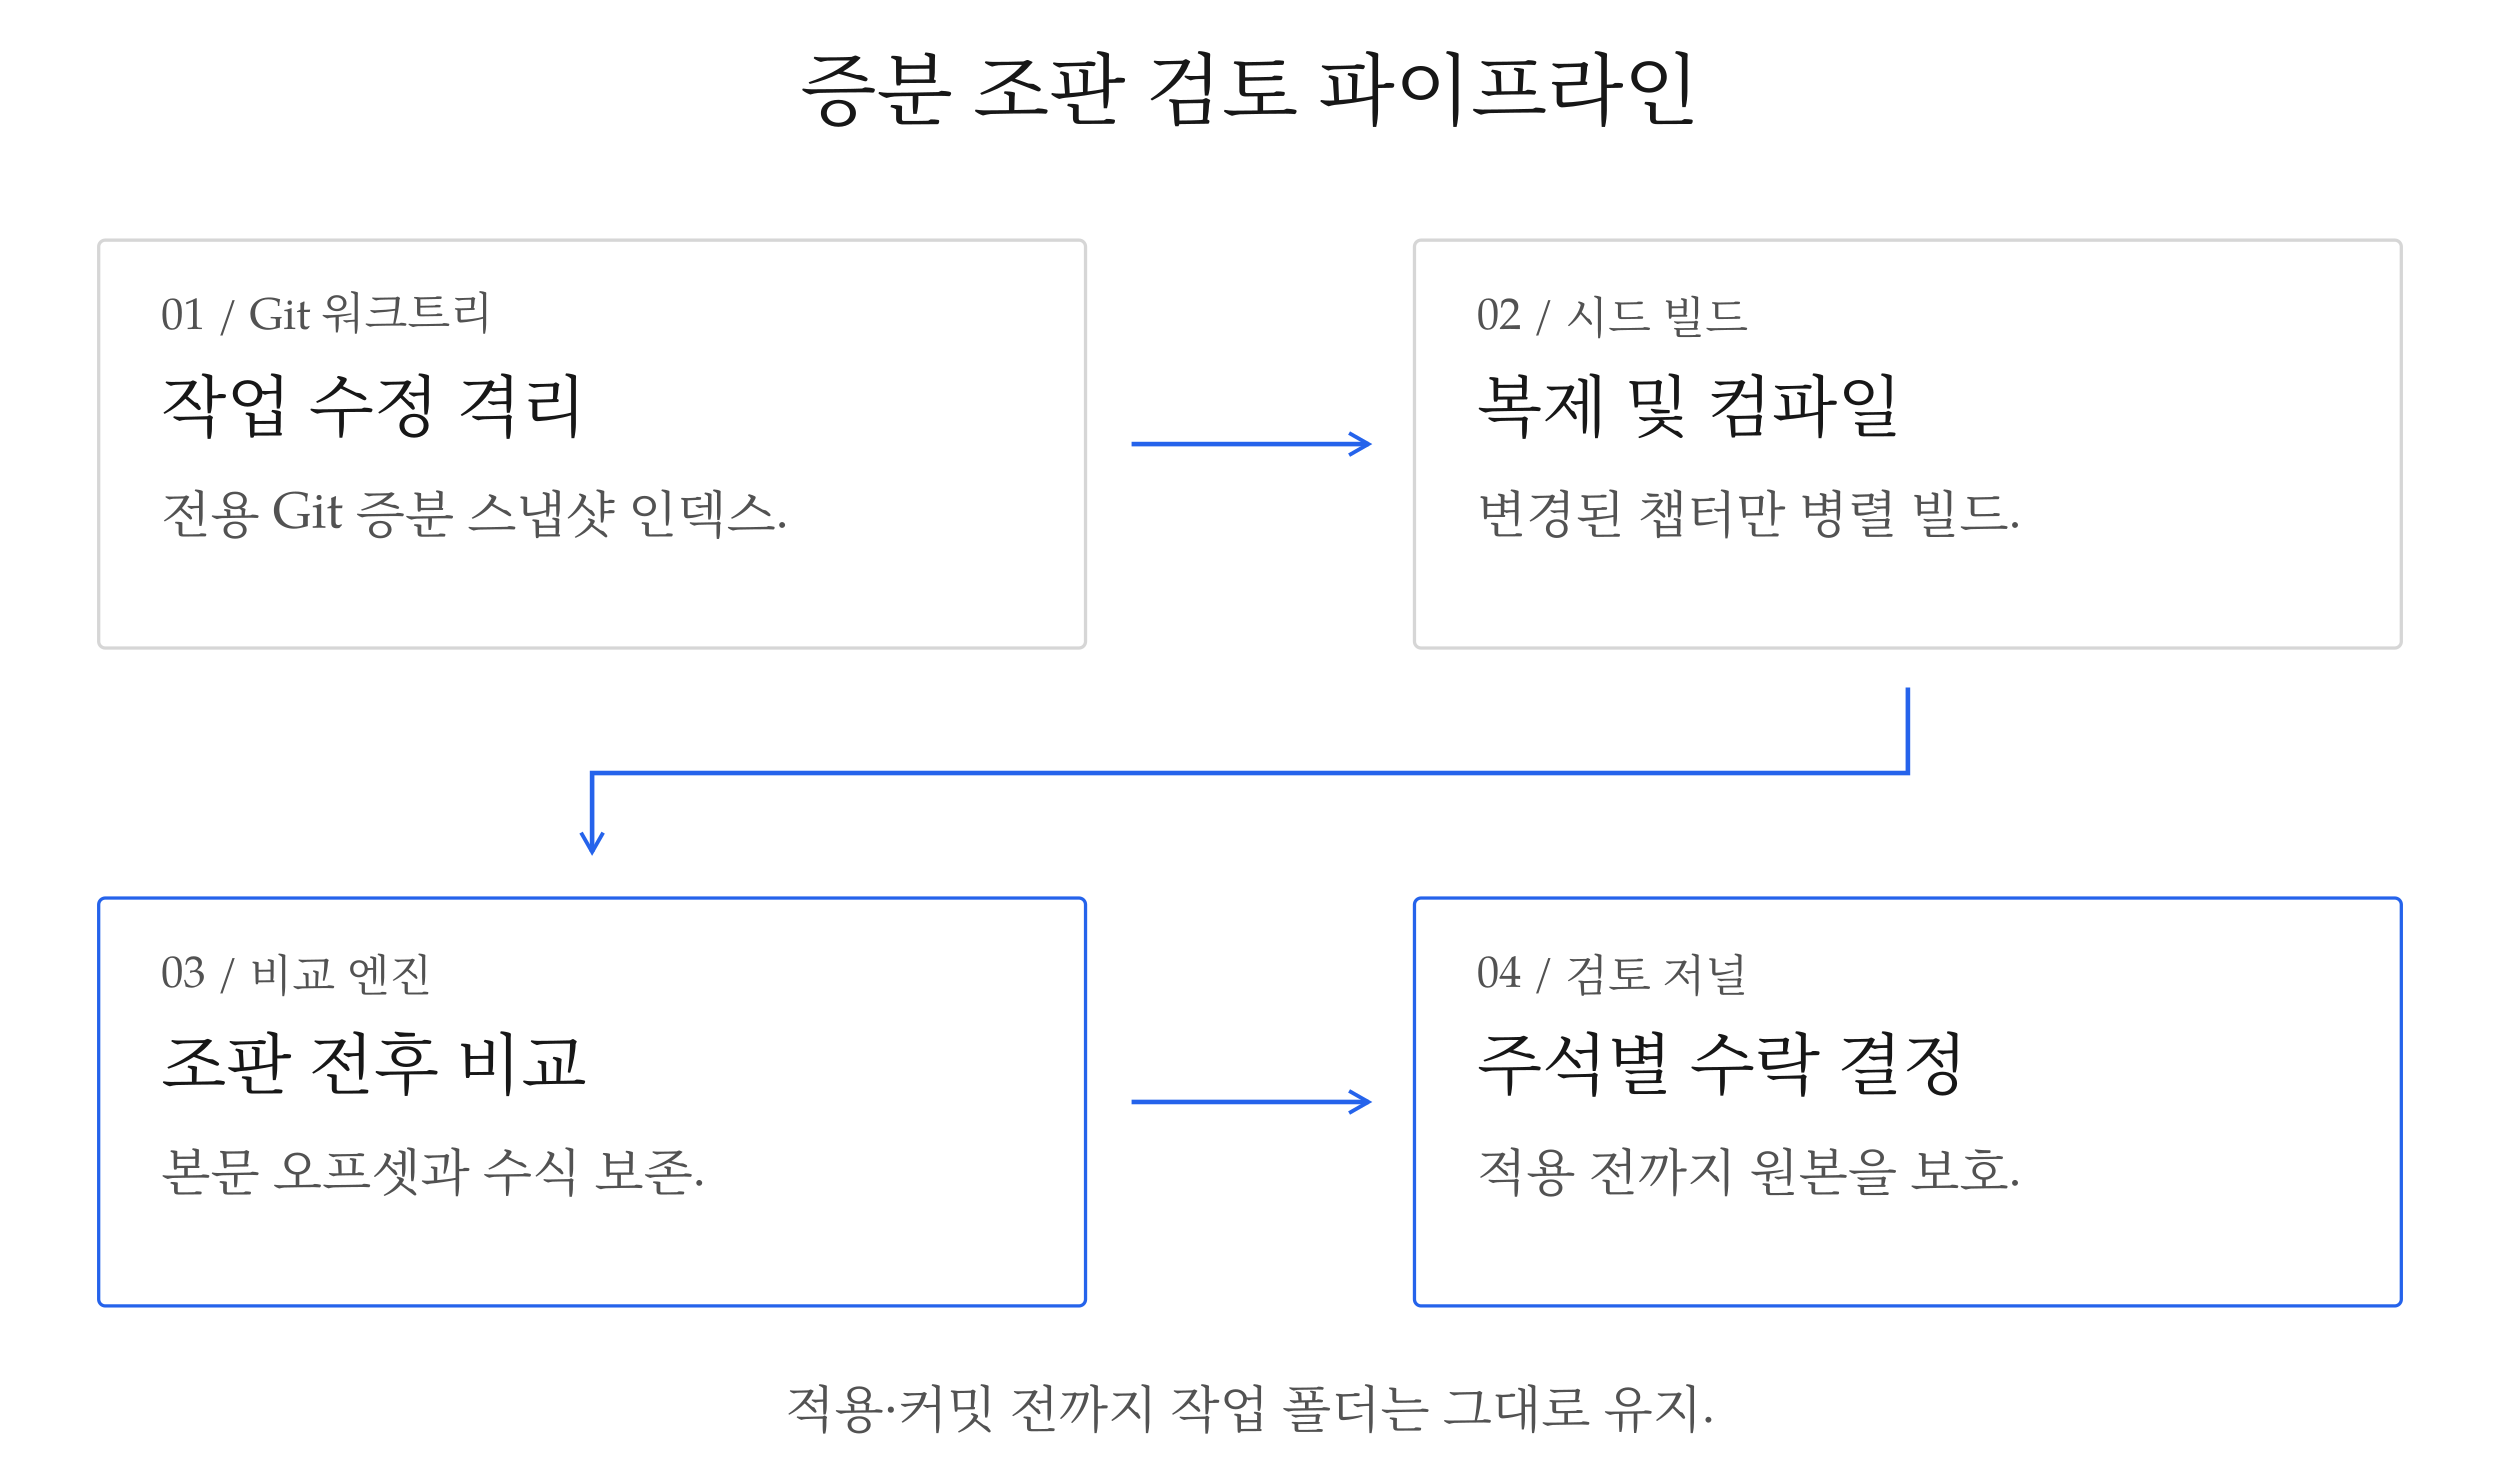
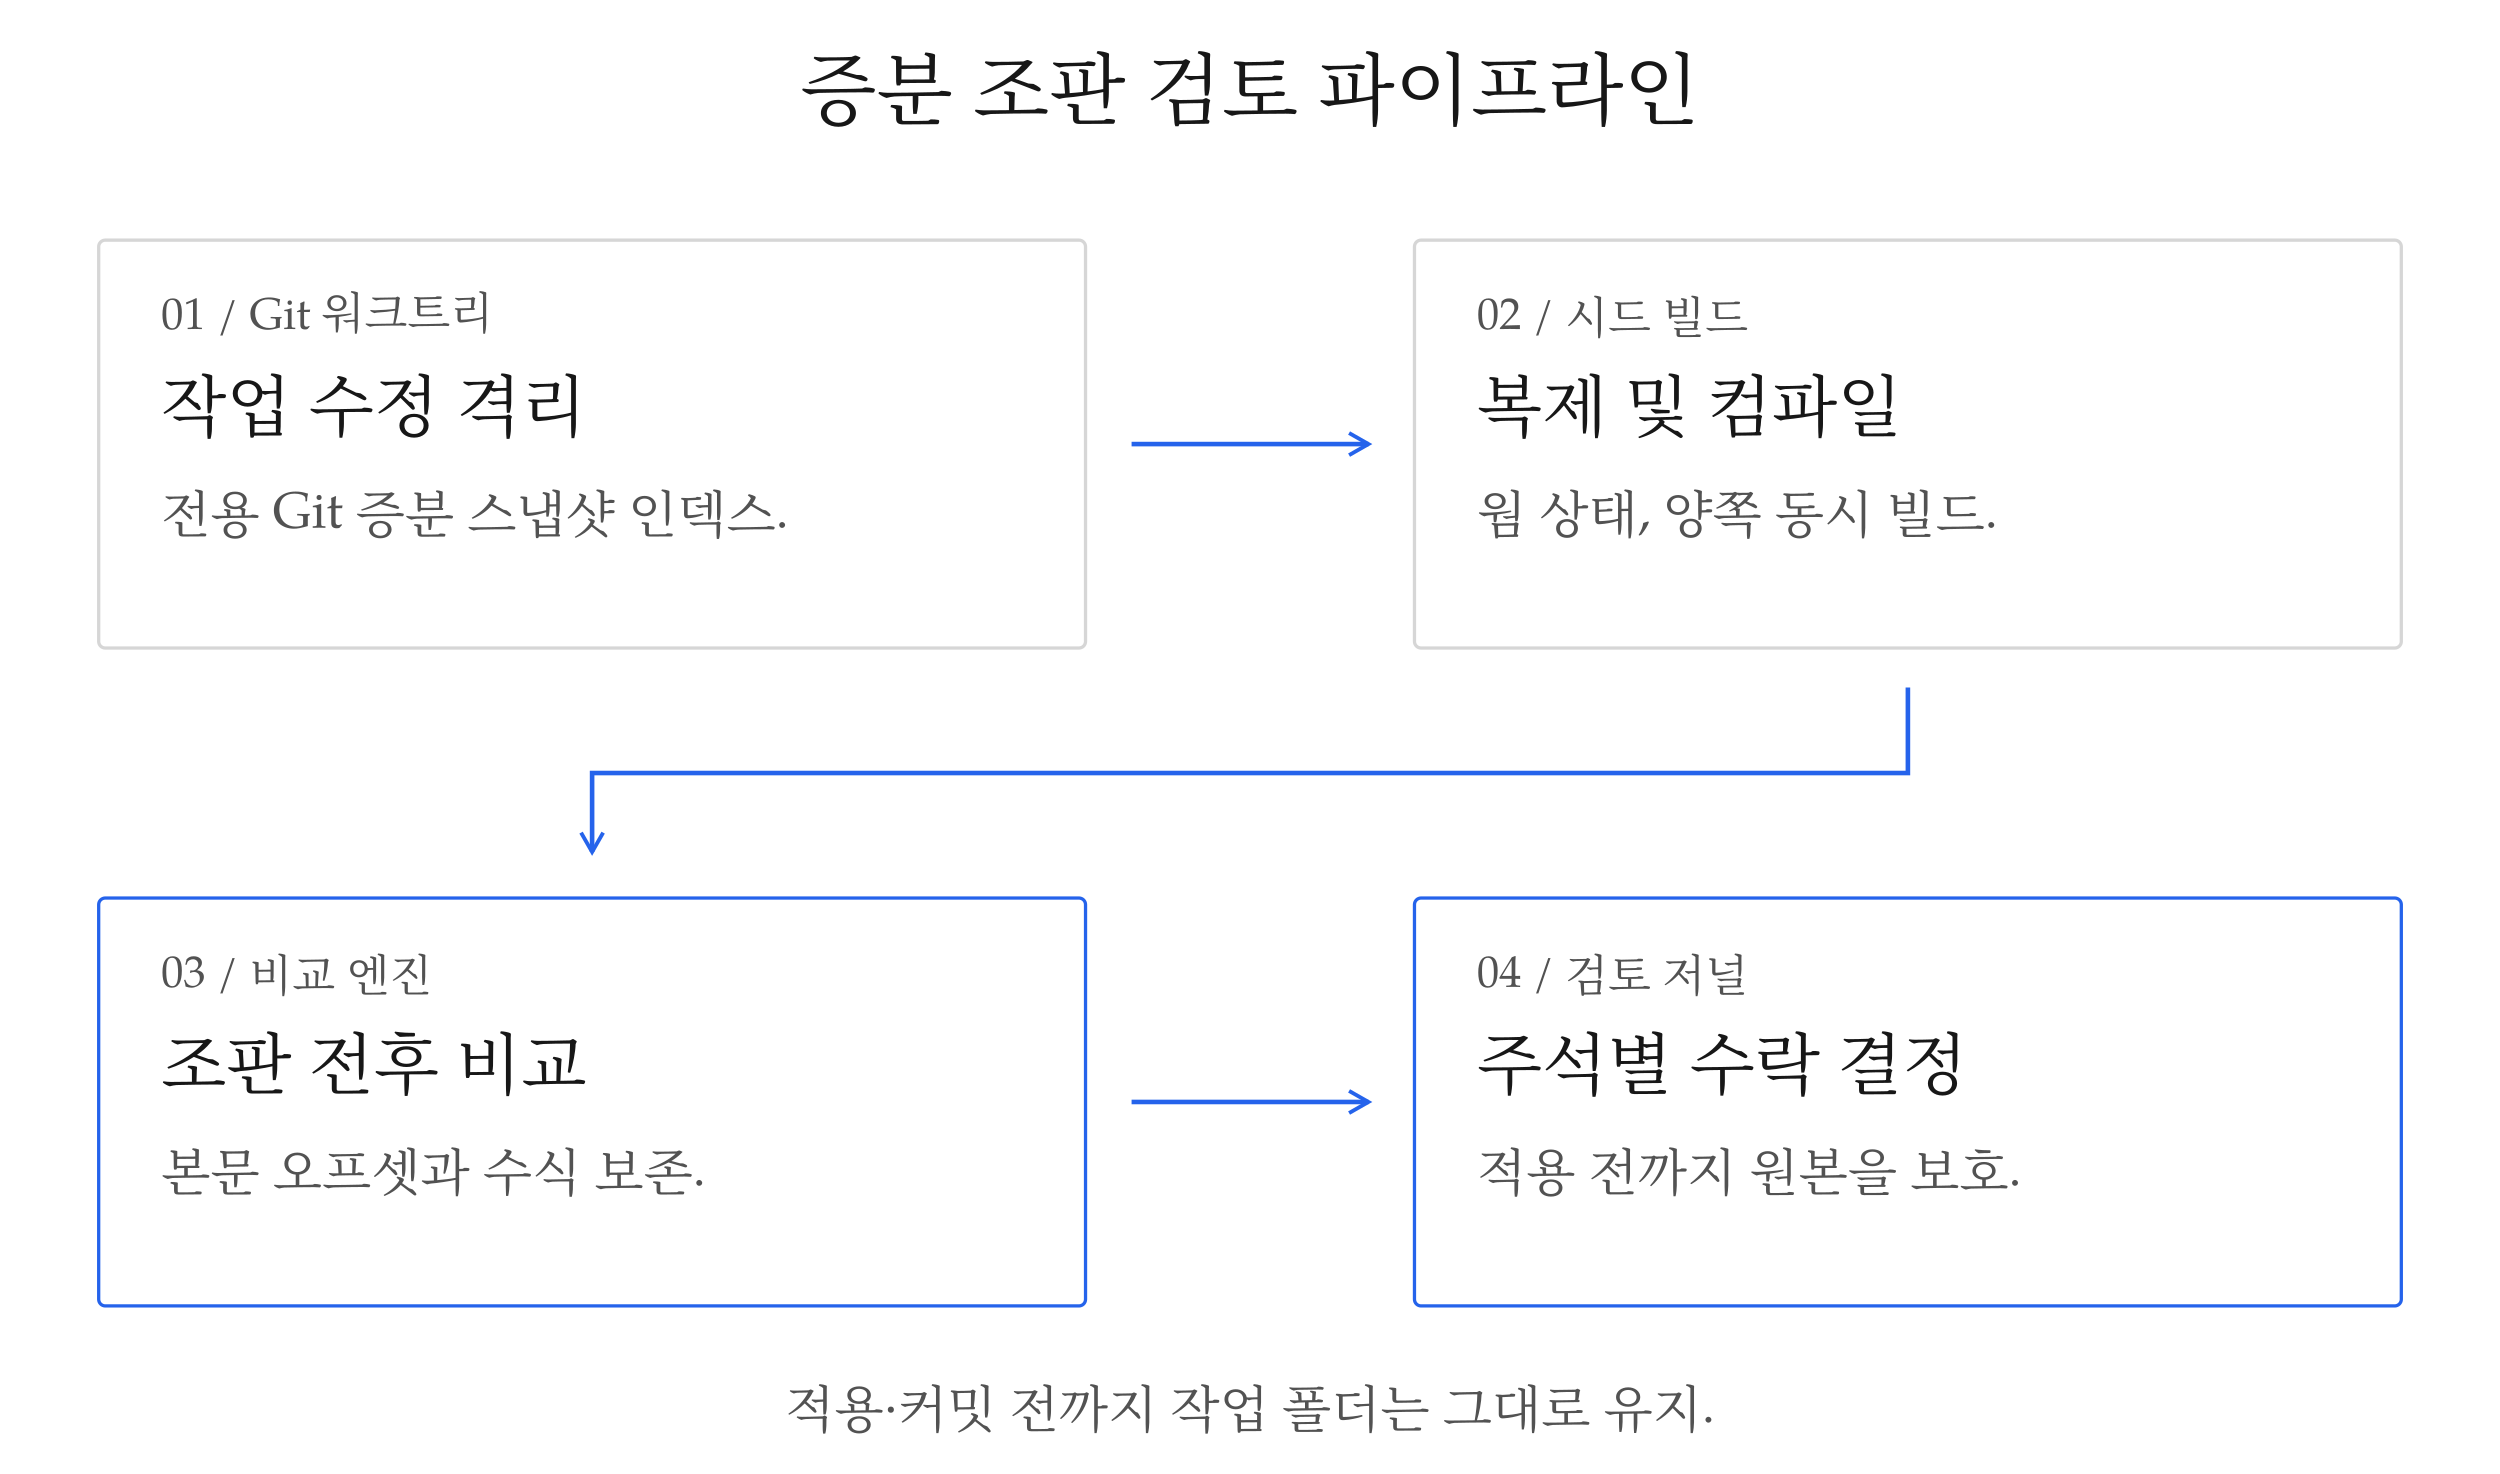
<svg xmlns="http://www.w3.org/2000/svg" viewBox="0 0 760 448" role="img" aria-labelledby="title desc">
  <defs>
    <marker id="arrow" viewBox="0 0 10 10" refX="8" refY="5" markerWidth="6" markerHeight="6" orient="auto-start-reverse">
      <path d="M1 1 8 5 1 9" fill="none" stroke="var(--art-accent, #2563eb)" stroke-width="1.4" />
    </marker>
  </defs>
  <g font-family="'Paper Serif','TeX Gyre Pagella',Palatino,'Songti SC','Noto Serif CJK SC',SimSun,serif">
    <text x="380" y="36" font-size="24" fill="var(--art-ink, #171717)" text-anchor="middle">증분 조판 검토 파이프라인</text>
    <rect x="30" y="73" width="300" height="124" rx="2" fill="var(--art-paper, #fff)" stroke="var(--art-line, #d6d6d6)" />
    <text x="49" y="100" font-size="13.5" fill="var(--art-muted, #525252)">01  /  Git 워크트리</text>
    <text x="49" y="131" font-size="20.5" fill="var(--art-ink, #171717)">작업 수정 격리</text>
    <text x="49" y="162" font-size="15.5" fill="var(--art-muted, #525252)">전용 Git 증분 스냅샷 인덱스.</text>
    <rect x="430" y="73" width="300" height="124" rx="2" fill="var(--art-paper, #fff)" stroke="var(--art-line, #d6d6d6)" />
    <text x="449" y="100" font-size="13.5" fill="var(--art-muted, #525252)">02  /  시드 빌드</text>
    <text x="449" y="131" font-size="20.5" fill="var(--art-ink, #171717)">복제 및 컴파일</text>
-     <text x="449" y="162" font-size="15.5" fill="var(--art-muted, #525252)">변경된 챕터만 병렬 빌드.</text>
+     <text x="449" y="162" font-size="15.5" fill="var(--art-muted, #525252)">웜 상태, 양쪽 동시 빌드.</text>
    <rect x="30" y="273" width="300" height="124" rx="2" fill="var(--art-paper, #fff)" stroke="var(--art-accent, #2563eb)" />
    <text x="49" y="300" font-size="13.5" fill="var(--art-muted, #525252)">03  /  비교 엔진</text>
    <text x="49" y="331" font-size="20.5" fill="var(--art-ink, #171717)">조판 전후 비교</text>
    <text x="49" y="362" font-size="15.5" fill="var(--art-muted, #525252)">본문 오프셋과 수식 보존.</text>
    <rect x="430" y="273" width="300" height="124" rx="2" fill="var(--art-paper, #fff)" stroke="var(--art-accent, #2563eb)" />
    <text x="449" y="300" font-size="13.5" fill="var(--art-muted, #525252)">04  /  검토 저널</text>
    <text x="449" y="331" font-size="20.5" fill="var(--art-ink, #171717)">주석별 수락 결정</text>
    <text x="449" y="362" font-size="15.5" fill="var(--art-muted, #525252)">적용 전까지 원본을 보호.</text>
    <path d="M344 135h72" fill="none" stroke="var(--art-accent, #2563eb)" stroke-width="1.4" marker-end="url(#arrow)" />
    <path d="M580 209v26H180v24" fill="none" stroke="var(--art-accent, #2563eb)" stroke-width="1.4" marker-end="url(#arrow)" />
    <path d="M344 335h72" fill="none" stroke="var(--art-accent, #2563eb)" stroke-width="1.4" marker-end="url(#arrow)" />
    <text x="380" y="434" font-size="15.5" fill="var(--art-muted, #525252)" text-anchor="middle">적용·커밋 전까지 작업 폴더는 그대로 유지.</text>
  </g>
</svg>
